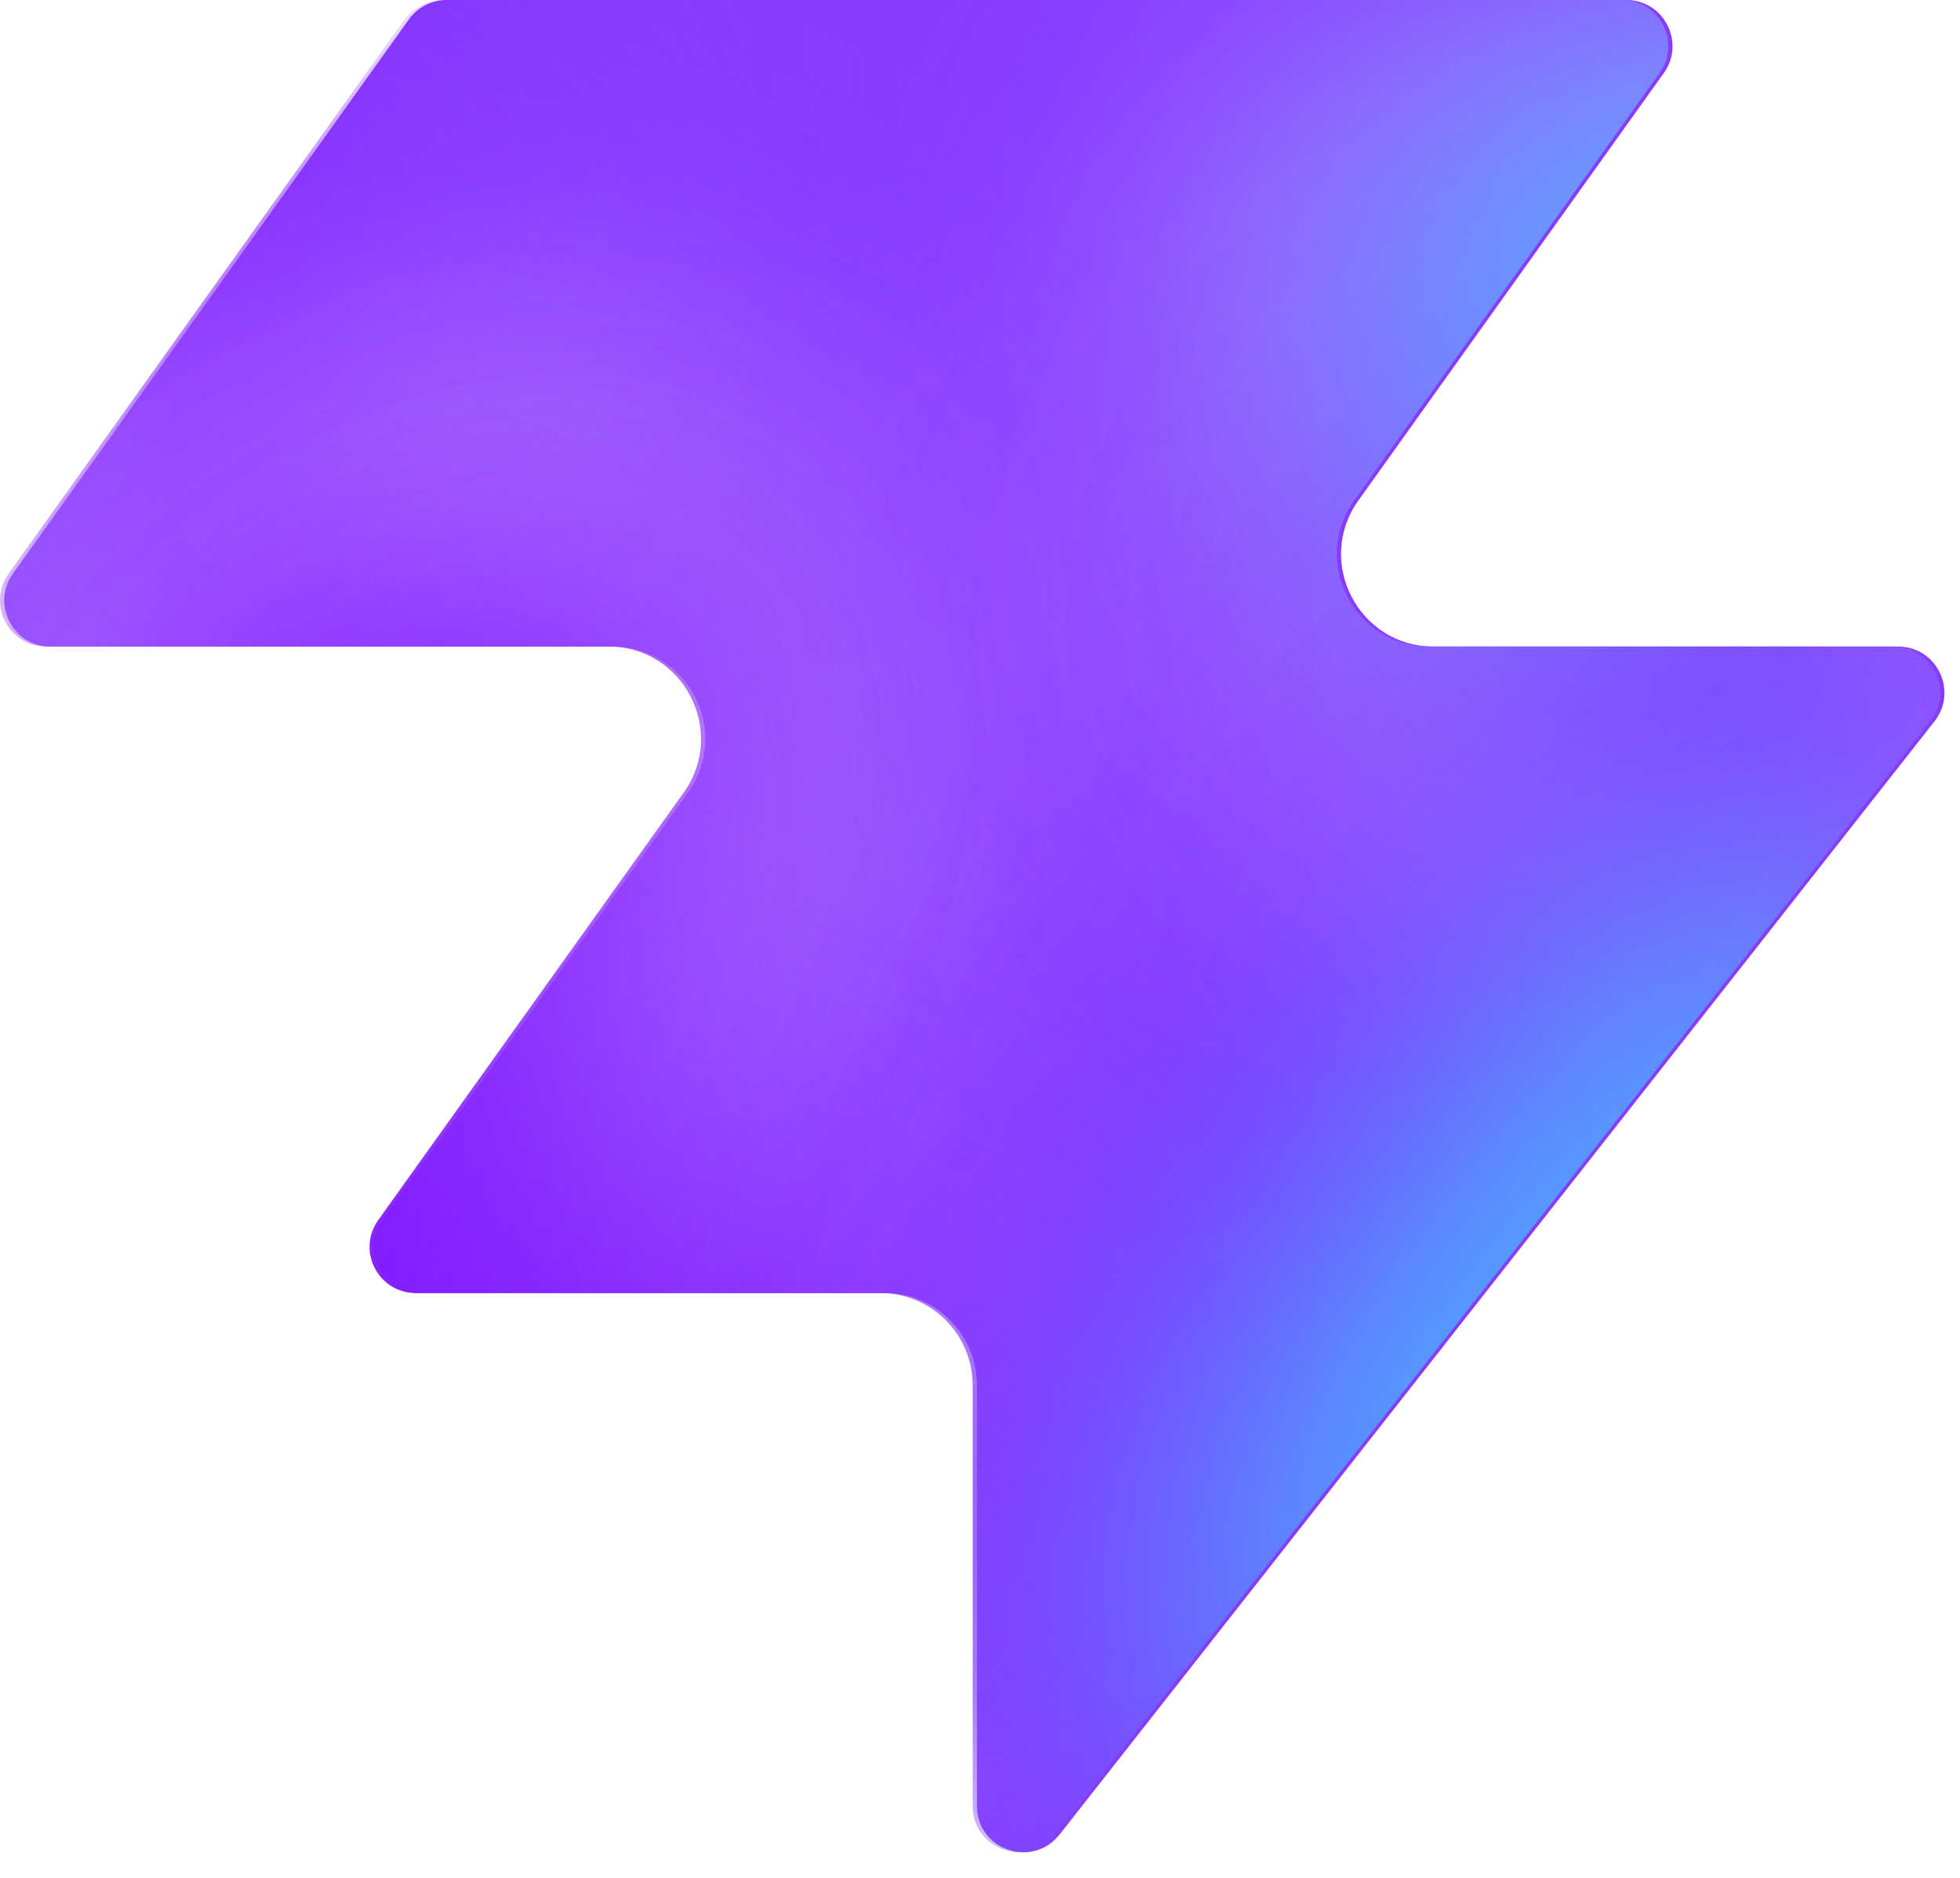
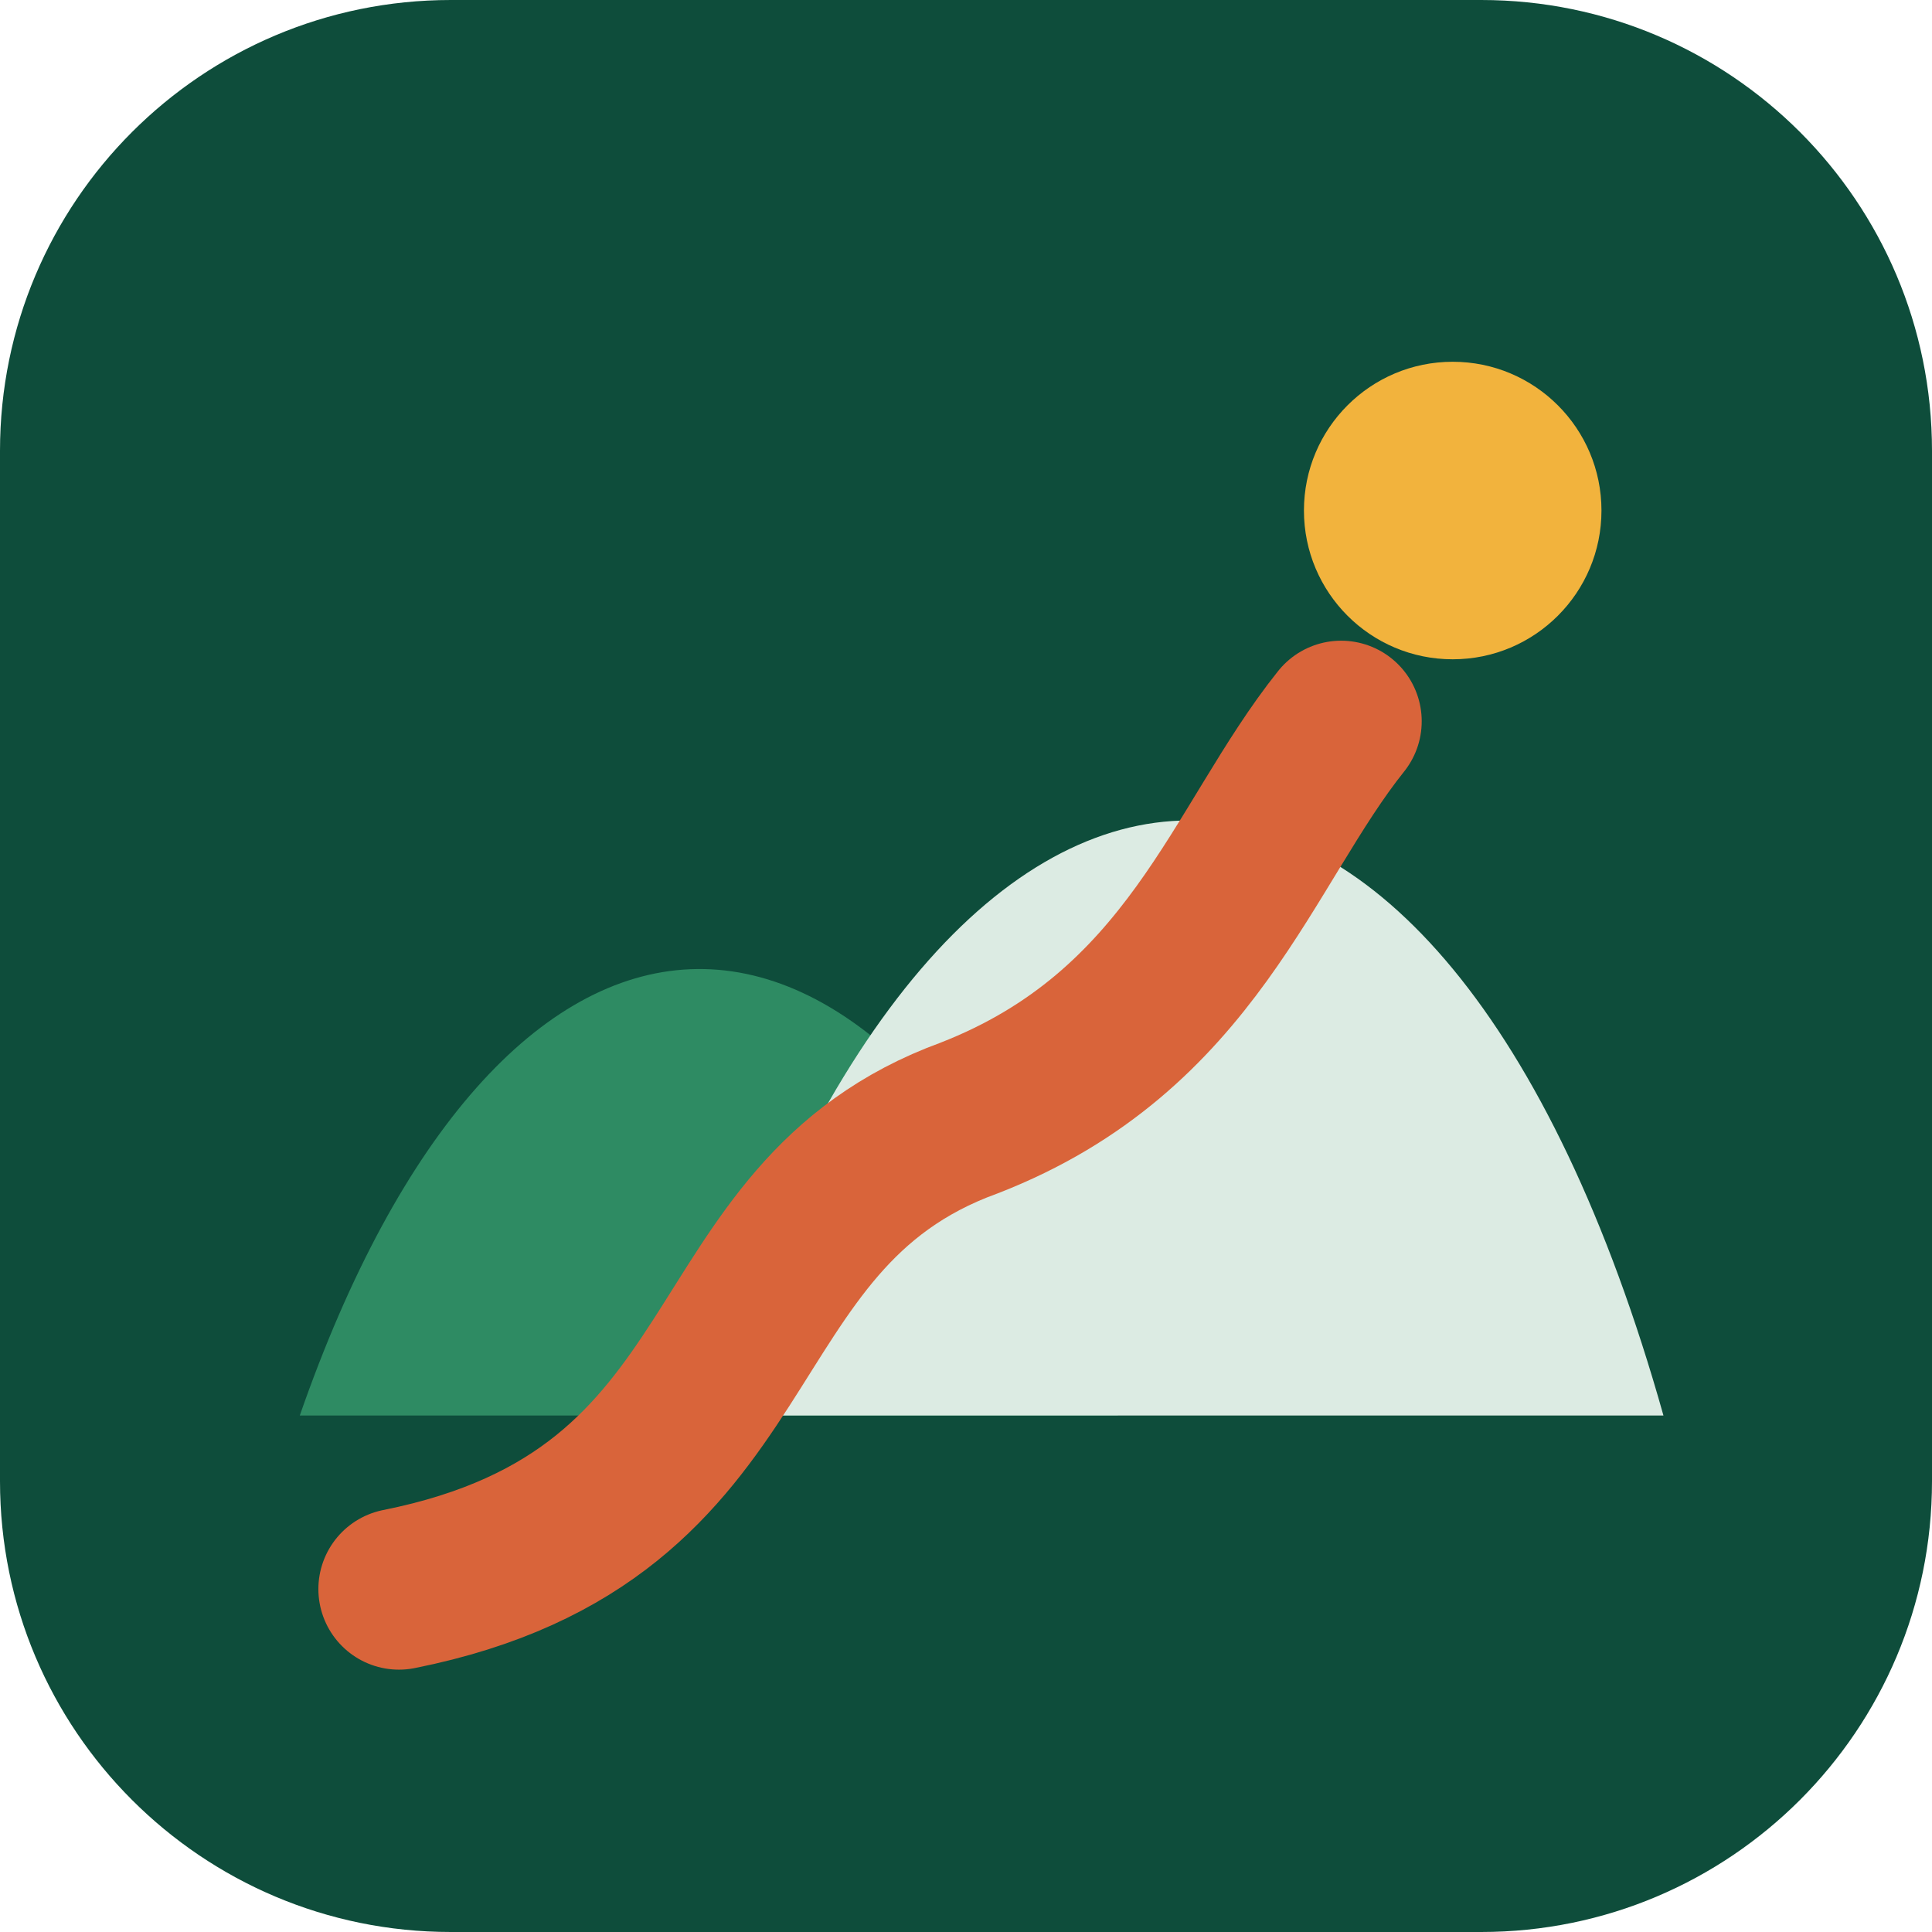
- <svg xmlns="http://www.w3.org/2000/svg" width="48" height="46" fill="none" viewBox="0 0 48 46">
-   <path fill="#863bff" d="M25.946 44.938c-.664.845-2.021.375-2.021-.698V33.937a2.26 2.26 0 0 0-2.262-2.262H10.287c-.92 0-1.456-1.04-.92-1.788l7.48-10.471c1.07-1.497 0-3.578-1.842-3.578H1.237c-.92 0-1.456-1.04-.92-1.788L10.013.474c.214-.297.556-.474.92-.474h28.894c.92 0 1.456 1.04.92 1.788l-7.48 10.471c-1.07 1.498 0 3.579 1.842 3.579h11.377c.943 0 1.473 1.088.89 1.83L25.947 44.94z" style="fill:#863bff;fill:color(display-p3 .525 .23 1);fill-opacity:1" />
-   <mask id="a" width="48" height="46" x="0" y="0" maskUnits="userSpaceOnUse" style="mask-type:alpha">
-     <path fill="#000" d="M25.842 44.938c-.664.844-2.021.375-2.021-.698V33.937a2.26 2.26 0 0 0-2.262-2.262H10.183c-.92 0-1.456-1.04-.92-1.788l7.48-10.471c1.07-1.498 0-3.579-1.842-3.579H1.133c-.92 0-1.456-1.04-.92-1.787L9.91.473c.214-.297.556-.474.92-.474h28.894c.92 0 1.456 1.04.92 1.788l-7.48 10.471c-1.07 1.498 0 3.578 1.842 3.578h11.377c.943 0 1.473 1.088.89 1.832L25.843 44.94z" style="fill:#000;fill-opacity:1" />
-   </mask>
-   <g mask="url(#a)">
-     <g filter="url(#b)">
-       <ellipse cx="5.508" cy="14.704" fill="#ede6ff" rx="5.508" ry="14.704" style="fill:#ede6ff;fill:color(display-p3 .927 .903 1);fill-opacity:1" transform="matrix(.00324 1 1 -.00324 -4.47 31.516)" />
-     </g>
-     <g filter="url(#c)">
-       <ellipse cx="10.399" cy="29.851" fill="#ede6ff" rx="10.399" ry="29.851" style="fill:#ede6ff;fill:color(display-p3 .927 .903 1);fill-opacity:1" transform="matrix(.00324 1 1 -.00324 -39.328 7.883)" />
-     </g>
-     <g filter="url(#d)">
-       <ellipse cx="5.508" cy="30.487" fill="#7e14ff" rx="5.508" ry="30.487" style="fill:#7e14ff;fill:color(display-p3 .492 .077 1);fill-opacity:1" transform="rotate(89.814 -25.913 -14.639)scale(1 -1)" />
-     </g>
-     <g filter="url(#e)">
-       <ellipse cx="5.508" cy="30.599" fill="#7e14ff" rx="5.508" ry="30.599" style="fill:#7e14ff;fill:color(display-p3 .492 .077 1);fill-opacity:1" transform="rotate(89.814 -32.644 -3.334)scale(1 -1)" />
-     </g>
-     <g filter="url(#f)">
-       <ellipse cx="5.508" cy="30.599" fill="#7e14ff" rx="5.508" ry="30.599" style="fill:#7e14ff;fill:color(display-p3 .492 .077 1);fill-opacity:1" transform="matrix(.00324 1 1 -.00324 -34.34 30.47)" />
-     </g>
-     <g filter="url(#g)">
-       <ellipse cx="14.072" cy="22.078" fill="#ede6ff" rx="14.072" ry="22.078" style="fill:#ede6ff;fill:color(display-p3 .927 .903 1);fill-opacity:1" transform="rotate(93.35 24.506 48.493)scale(-1 1)" />
-     </g>
-     <g filter="url(#h)">
-       <ellipse cx="3.47" cy="21.501" fill="#7e14ff" rx="3.47" ry="21.501" style="fill:#7e14ff;fill:color(display-p3 .492 .077 1);fill-opacity:1" transform="rotate(89.009 28.708 47.59)scale(-1 1)" />
-     </g>
-     <g filter="url(#i)">
-       <ellipse cx="3.47" cy="21.501" fill="#7e14ff" rx="3.47" ry="21.501" style="fill:#7e14ff;fill:color(display-p3 .492 .077 1);fill-opacity:1" transform="rotate(89.009 28.708 47.59)scale(-1 1)" />
-     </g>
-     <g filter="url(#j)">
-       <ellipse cx=".387" cy="8.972" fill="#7e14ff" rx="4.407" ry="29.108" style="fill:#7e14ff;fill:color(display-p3 .492 .077 1);fill-opacity:1" transform="rotate(39.51 .387 8.972)" />
-     </g>
-     <g filter="url(#k)">
-       <ellipse cx="47.523" cy="-6.092" fill="#7e14ff" rx="4.407" ry="29.108" style="fill:#7e14ff;fill:color(display-p3 .492 .077 1);fill-opacity:1" transform="rotate(37.892 47.523 -6.092)" />
-     </g>
-     <g filter="url(#l)">
-       <ellipse cx="41.412" cy="6.333" fill="#47bfff" rx="5.971" ry="9.665" style="fill:#47bfff;fill:color(display-p3 .28 .748 1);fill-opacity:1" transform="rotate(37.892 41.412 6.333)" />
-     </g>
-     <g filter="url(#m)">
-       <ellipse cx="-1.879" cy="38.332" fill="#7e14ff" rx="4.407" ry="29.108" style="fill:#7e14ff;fill:color(display-p3 .492 .077 1);fill-opacity:1" transform="rotate(37.892 -1.88 38.332)" />
-     </g>
-     <g filter="url(#n)">
-       <ellipse cx="-1.879" cy="38.332" fill="#7e14ff" rx="4.407" ry="29.108" style="fill:#7e14ff;fill:color(display-p3 .492 .077 1);fill-opacity:1" transform="rotate(37.892 -1.88 38.332)" />
-     </g>
-     <g filter="url(#o)">
-       <ellipse cx="35.651" cy="29.907" fill="#7e14ff" rx="4.407" ry="29.108" style="fill:#7e14ff;fill:color(display-p3 .492 .077 1);fill-opacity:1" transform="rotate(37.892 35.651 29.907)" />
-     </g>
-     <g filter="url(#p)">
-       <ellipse cx="38.418" cy="32.4" fill="#47bfff" rx="5.971" ry="15.297" style="fill:#47bfff;fill:color(display-p3 .28 .748 1);fill-opacity:1" transform="rotate(37.892 38.418 32.4)" />
-     </g>
+ <svg xmlns="http://www.w3.org/2000/svg" width="120" height="120" viewBox="0 0 120 120">
+   <rect width="120" height="120" rx="28" fill="#0E4D3B" />
+   <g transform="translate(14 14) scale(0.77)">
+     <path d="M6 96 C 22 50, 52 46, 72 96 Z" fill="#2E8B63" />
+     <path d="M38 96 C 58 32, 98 32, 116 96 Z" fill="#DCEBE3" />
+     <path d="M14 110 C 44 104, 38 80, 60 72 C 78 65, 82 50, 90 40" fill="none" stroke="#D9643A" stroke-width="13" stroke-linecap="round" />
+     <circle cx="99" cy="23" r="12" fill="#F2B33D" />
  </g>
-   <defs>
-     <filter id="b" width="60.045" height="41.654" x="-19.77" y="16.149" color-interpolation-filters="sRGB" filterUnits="userSpaceOnUse">
-       <feFlood flood-opacity="0" result="BackgroundImageFix" />
-       <feBlend in="SourceGraphic" in2="BackgroundImageFix" result="shape" />
-       <feGaussianBlur result="effect1_foregroundBlur_2002_17158" stdDeviation="7.659" />
-     </filter>
-     <filter id="c" width="90.34" height="51.437" x="-54.613" y="-7.533" color-interpolation-filters="sRGB" filterUnits="userSpaceOnUse">
-       <feFlood flood-opacity="0" result="BackgroundImageFix" />
-       <feBlend in="SourceGraphic" in2="BackgroundImageFix" result="shape" />
-       <feGaussianBlur result="effect1_foregroundBlur_2002_17158" stdDeviation="7.659" />
-     </filter>
-     <filter id="d" width="79.355" height="29.4" x="-49.64" y="2.03" color-interpolation-filters="sRGB" filterUnits="userSpaceOnUse">
-       <feFlood flood-opacity="0" result="BackgroundImageFix" />
-       <feBlend in="SourceGraphic" in2="BackgroundImageFix" result="shape" />
-       <feGaussianBlur result="effect1_foregroundBlur_2002_17158" stdDeviation="4.596" />
-     </filter>
-     <filter id="e" width="79.579" height="29.4" x="-45.045" y="20.029" color-interpolation-filters="sRGB" filterUnits="userSpaceOnUse">
-       <feFlood flood-opacity="0" result="BackgroundImageFix" />
-       <feBlend in="SourceGraphic" in2="BackgroundImageFix" result="shape" />
-       <feGaussianBlur result="effect1_foregroundBlur_2002_17158" stdDeviation="4.596" />
-     </filter>
-     <filter id="f" width="79.579" height="29.4" x="-43.513" y="21.178" color-interpolation-filters="sRGB" filterUnits="userSpaceOnUse">
-       <feFlood flood-opacity="0" result="BackgroundImageFix" />
-       <feBlend in="SourceGraphic" in2="BackgroundImageFix" result="shape" />
-       <feGaussianBlur result="effect1_foregroundBlur_2002_17158" stdDeviation="4.596" />
-     </filter>
-     <filter id="g" width="74.749" height="58.852" x="15.756" y="-17.901" color-interpolation-filters="sRGB" filterUnits="userSpaceOnUse">
-       <feFlood flood-opacity="0" result="BackgroundImageFix" />
-       <feBlend in="SourceGraphic" in2="BackgroundImageFix" result="shape" />
-       <feGaussianBlur result="effect1_foregroundBlur_2002_17158" stdDeviation="7.659" />
-     </filter>
-     <filter id="h" width="61.377" height="25.362" x="23.548" y="2.284" color-interpolation-filters="sRGB" filterUnits="userSpaceOnUse">
-       <feFlood flood-opacity="0" result="BackgroundImageFix" />
-       <feBlend in="SourceGraphic" in2="BackgroundImageFix" result="shape" />
-       <feGaussianBlur result="effect1_foregroundBlur_2002_17158" stdDeviation="4.596" />
-     </filter>
-     <filter id="i" width="61.377" height="25.362" x="23.548" y="2.284" color-interpolation-filters="sRGB" filterUnits="userSpaceOnUse">
-       <feFlood flood-opacity="0" result="BackgroundImageFix" />
-       <feBlend in="SourceGraphic" in2="BackgroundImageFix" result="shape" />
-       <feGaussianBlur result="effect1_foregroundBlur_2002_17158" stdDeviation="4.596" />
-     </filter>
-     <filter id="j" width="56.045" height="63.649" x="-27.636" y="-22.853" color-interpolation-filters="sRGB" filterUnits="userSpaceOnUse">
-       <feFlood flood-opacity="0" result="BackgroundImageFix" />
-       <feBlend in="SourceGraphic" in2="BackgroundImageFix" result="shape" />
-       <feGaussianBlur result="effect1_foregroundBlur_2002_17158" stdDeviation="4.596" />
-     </filter>
-     <filter id="k" width="54.814" height="64.646" x="20.116" y="-38.415" color-interpolation-filters="sRGB" filterUnits="userSpaceOnUse">
-       <feFlood flood-opacity="0" result="BackgroundImageFix" />
-       <feBlend in="SourceGraphic" in2="BackgroundImageFix" result="shape" />
-       <feGaussianBlur result="effect1_foregroundBlur_2002_17158" stdDeviation="4.596" />
-     </filter>
-     <filter id="l" width="33.541" height="35.313" x="24.641" y="-11.323" color-interpolation-filters="sRGB" filterUnits="userSpaceOnUse">
-       <feFlood flood-opacity="0" result="BackgroundImageFix" />
-       <feBlend in="SourceGraphic" in2="BackgroundImageFix" result="shape" />
-       <feGaussianBlur result="effect1_foregroundBlur_2002_17158" stdDeviation="4.596" />
-     </filter>
-     <filter id="m" width="54.814" height="64.646" x="-29.286" y="6.009" color-interpolation-filters="sRGB" filterUnits="userSpaceOnUse">
-       <feFlood flood-opacity="0" result="BackgroundImageFix" />
-       <feBlend in="SourceGraphic" in2="BackgroundImageFix" result="shape" />
-       <feGaussianBlur result="effect1_foregroundBlur_2002_17158" stdDeviation="4.596" />
-     </filter>
-     <filter id="n" width="54.814" height="64.646" x="-29.286" y="6.009" color-interpolation-filters="sRGB" filterUnits="userSpaceOnUse">
-       <feFlood flood-opacity="0" result="BackgroundImageFix" />
-       <feBlend in="SourceGraphic" in2="BackgroundImageFix" result="shape" />
-       <feGaussianBlur result="effect1_foregroundBlur_2002_17158" stdDeviation="4.596" />
-     </filter>
-     <filter id="o" width="54.814" height="64.646" x="8.244" y="-2.416" color-interpolation-filters="sRGB" filterUnits="userSpaceOnUse">
-       <feFlood flood-opacity="0" result="BackgroundImageFix" />
-       <feBlend in="SourceGraphic" in2="BackgroundImageFix" result="shape" />
-       <feGaussianBlur result="effect1_foregroundBlur_2002_17158" stdDeviation="4.596" />
-     </filter>
-     <filter id="p" width="39.409" height="43.623" x="18.713" y="10.588" color-interpolation-filters="sRGB" filterUnits="userSpaceOnUse">
-       <feFlood flood-opacity="0" result="BackgroundImageFix" />
-       <feBlend in="SourceGraphic" in2="BackgroundImageFix" result="shape" />
-       <feGaussianBlur result="effect1_foregroundBlur_2002_17158" stdDeviation="4.596" />
-     </filter>
-   </defs>
</svg>
